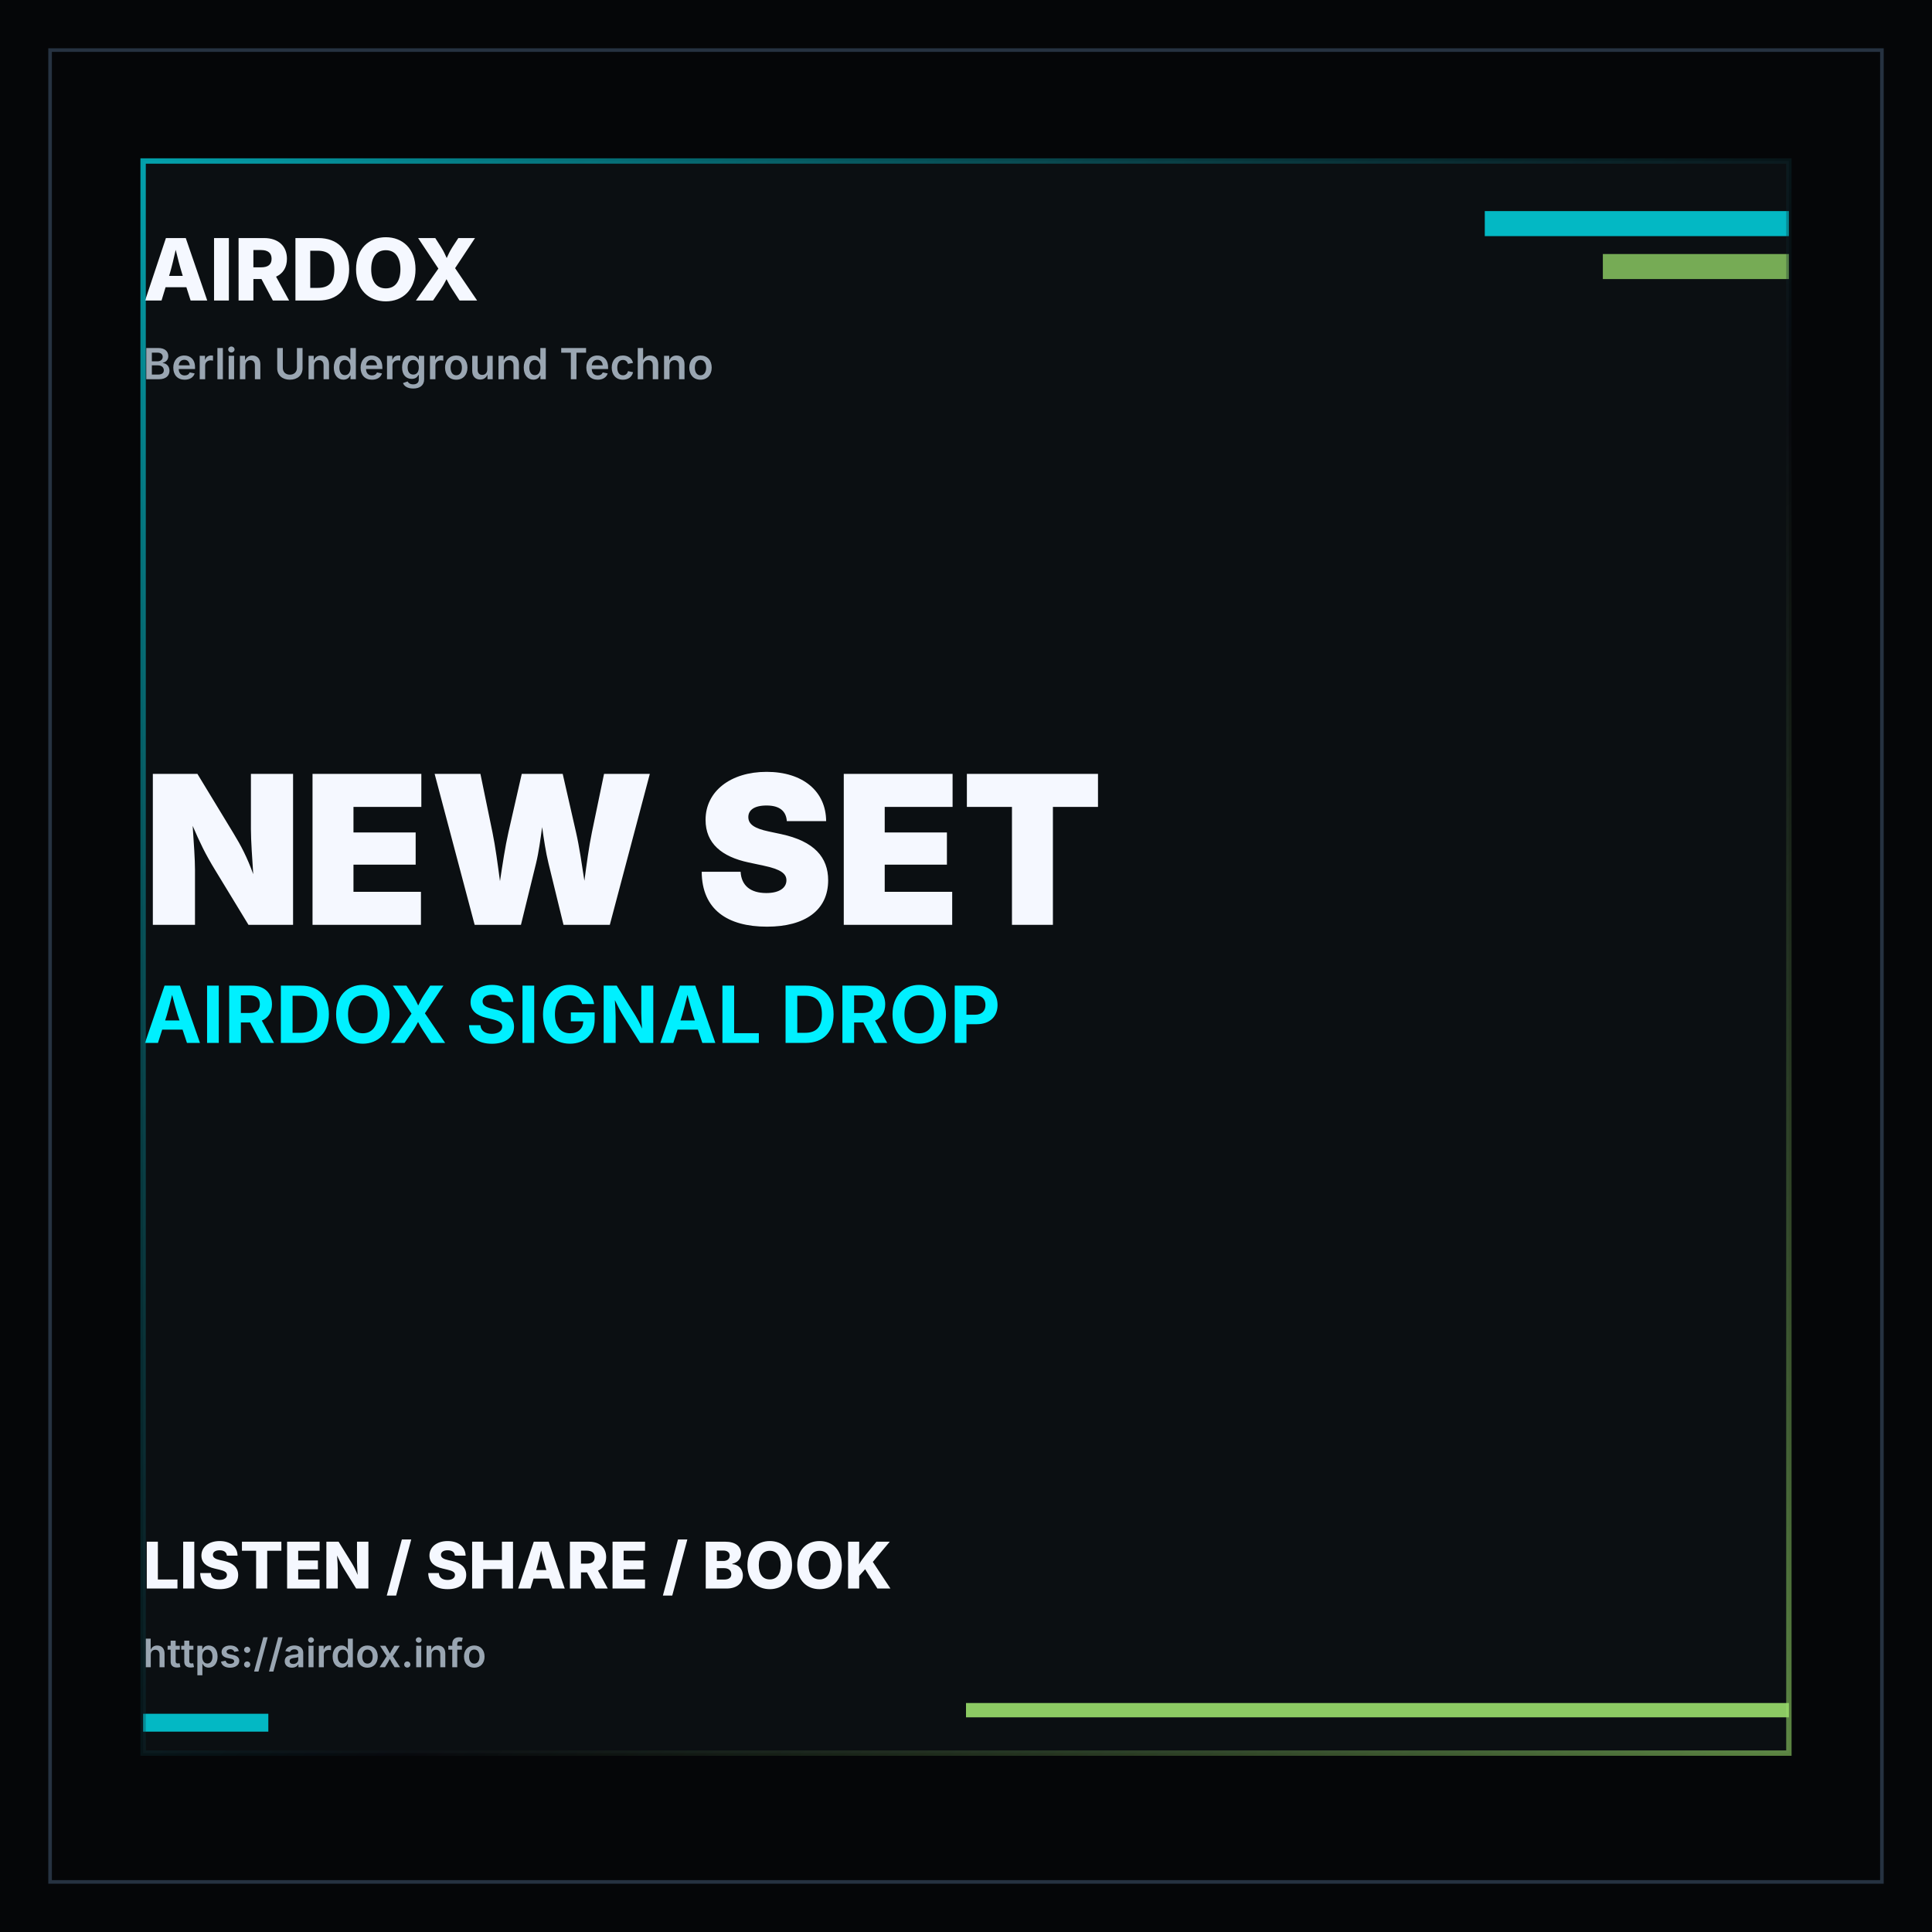
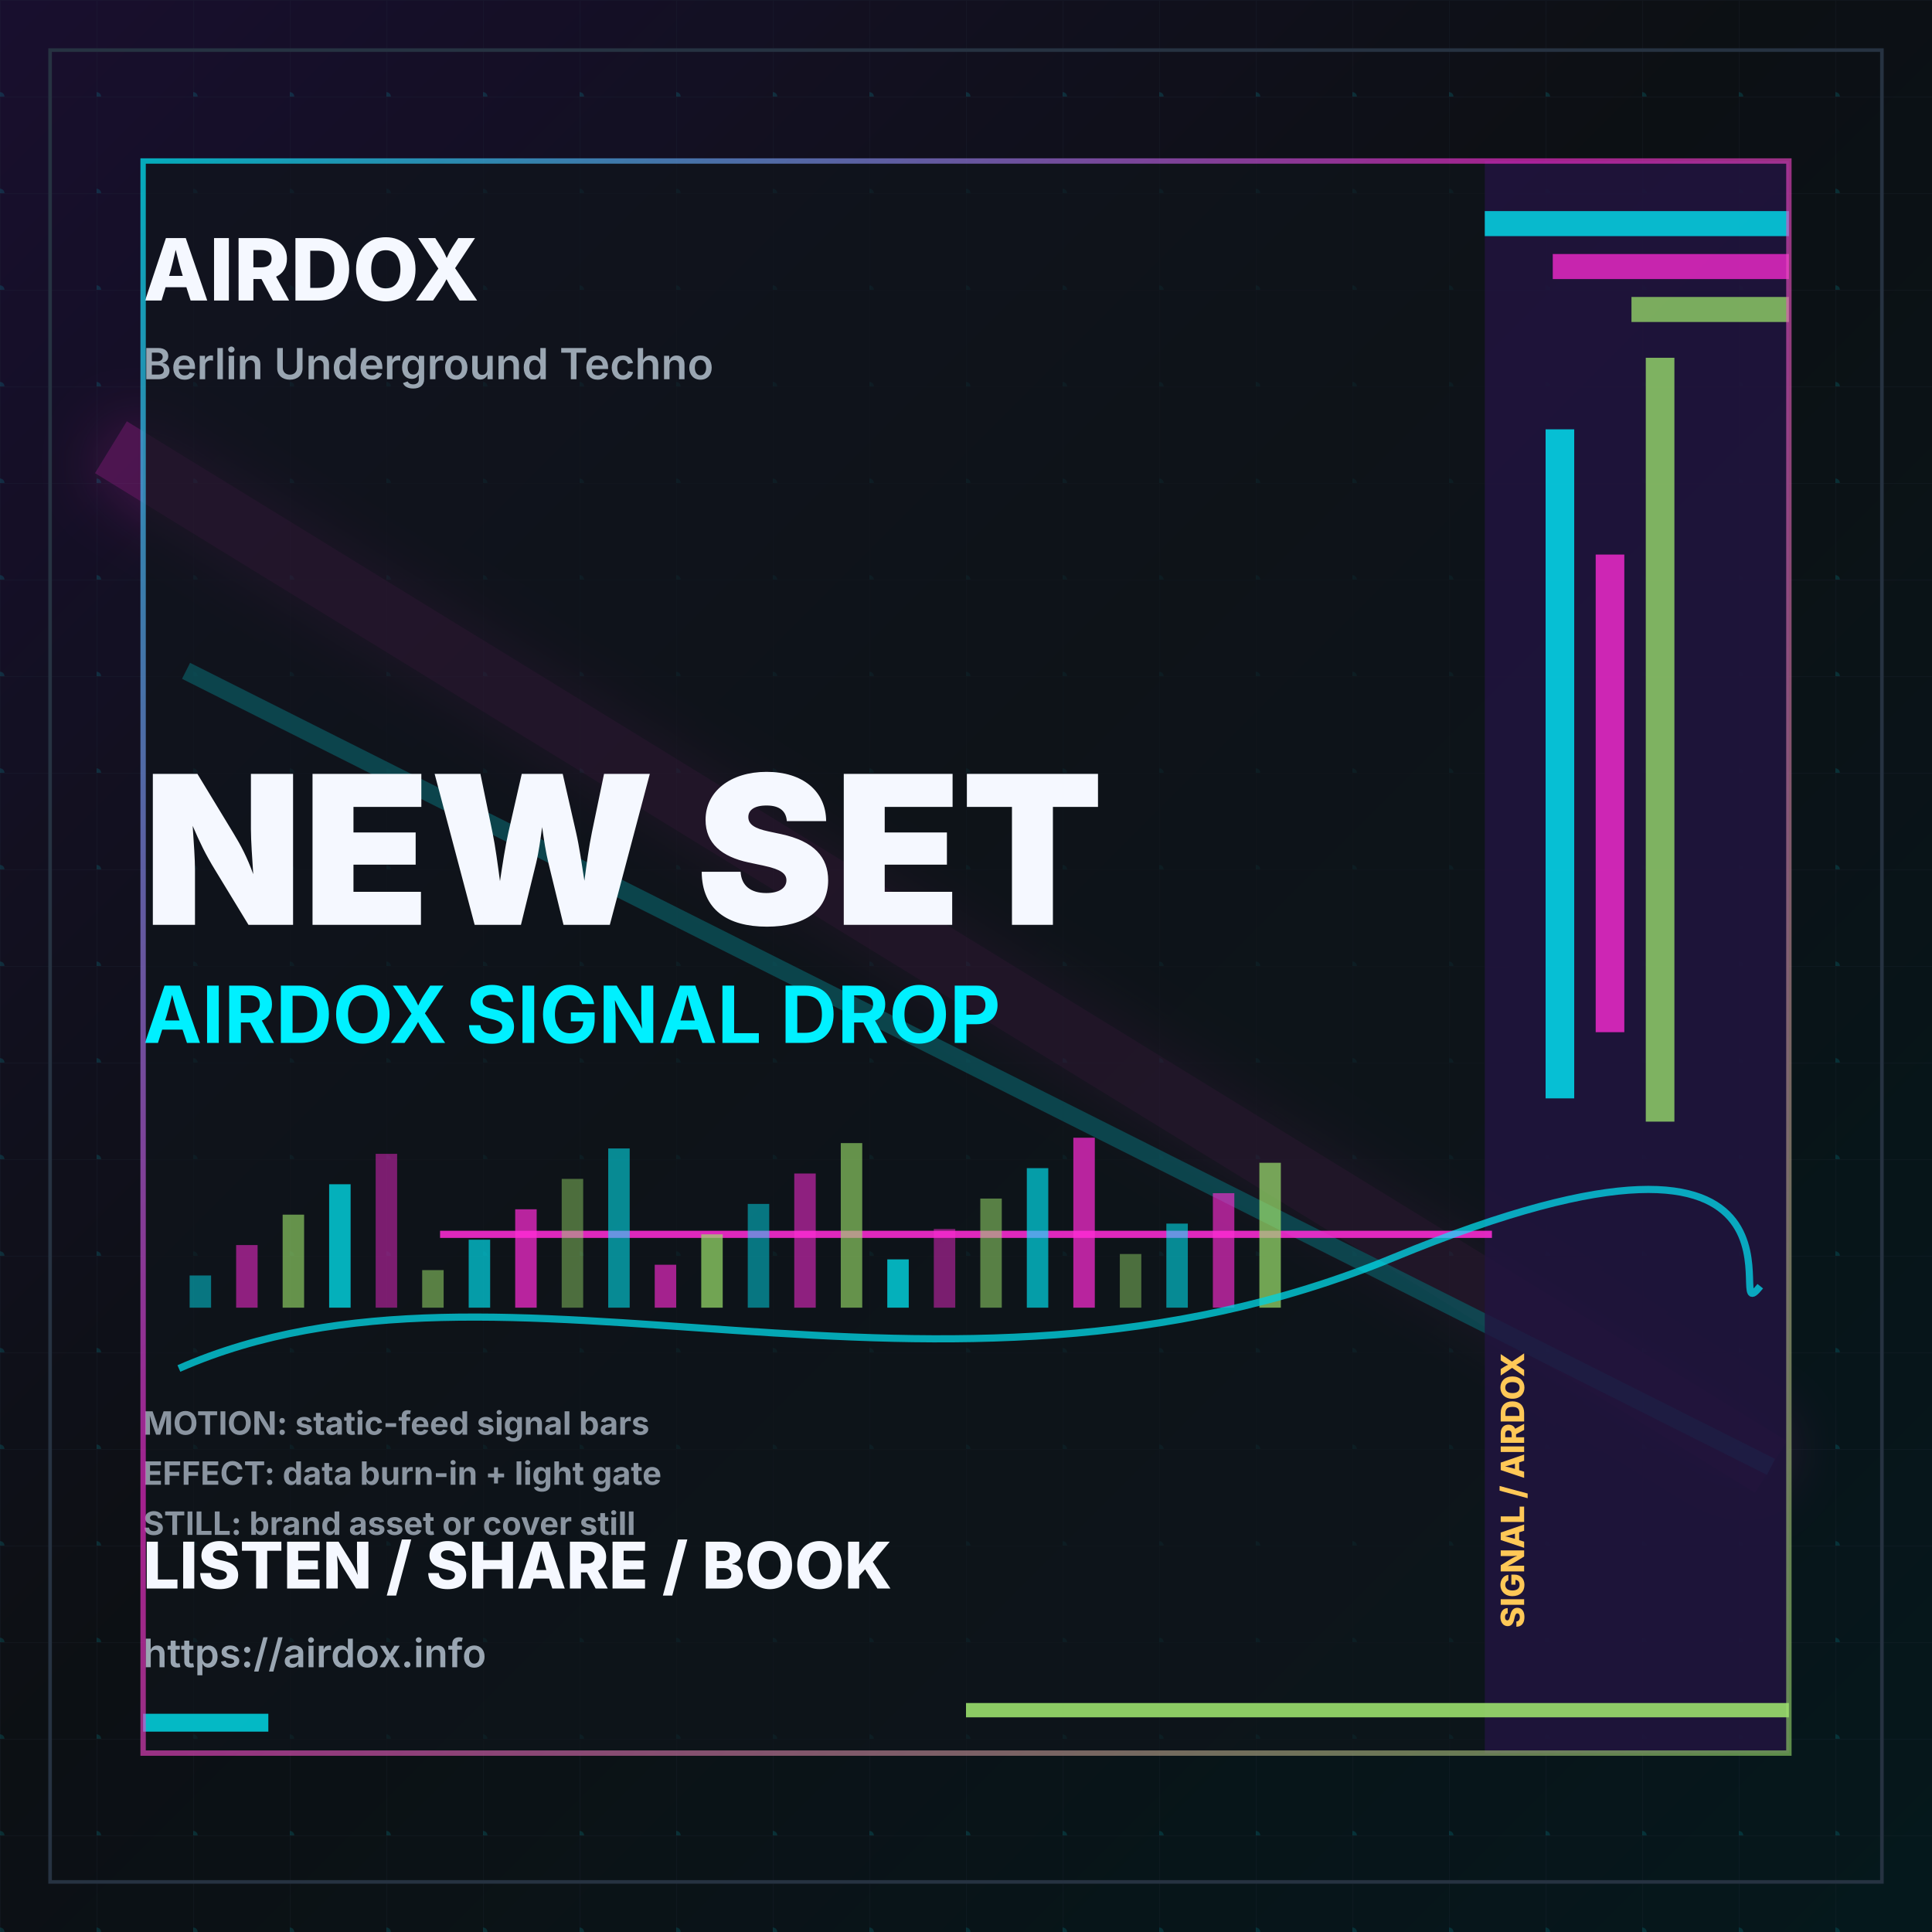
<svg xmlns="http://www.w3.org/2000/svg" width="1080" height="1080" viewBox="0 0 1080 1080" role="img" aria-label="AIRDOX NEW SET">
  <defs>
+     <linearGradient id="stageWash" x1="0" x2="1" y1="0" y2="1">
+       <stop offset="0" stop-color="#21133f" stop-opacity="0.95" />
+       <stop offset="0.45" stop-color="#0f141a" stop-opacity="0.96" />
+       <stop offset="1" stop-color="#061f25" stop-opacity="0.98" />
+     </linearGradient>
    <linearGradient id="edgeGlow" x1="0" x2="1" y1="0" y2="1">
-       <stop offset="0" stop-color="#00f0ff" stop-opacity="0.9" />
-       <stop offset="0.58" stop-color="#0f141a" stop-opacity="0.4" />
-       <stop offset="1" stop-color="#9adf6b" stop-opacity="0.8" />
+       <stop offset="0" stop-color="#00f0ff" stop-opacity="0.95" />
+       <stop offset="0.42" stop-color="#ff2bd6" stop-opacity="0.86" />
+       <stop offset="1" stop-color="#9adf6b" stop-opacity="0.82" />
    </linearGradient>
+     <pattern id="signalGrid" width="54" height="54" patternUnits="userSpaceOnUse">
+       <path d="M54 0H0V54" fill="none" stroke="#263241" stroke-width="1" opacity="0.55" />
+       <circle cx="0" cy="54" r="2.5" fill="#00f0ff" opacity="0.38" />
+     </pattern>
    <filter id="softGlow" x="-20%" y="-20%" width="140%" height="140%">
      <feGaussianBlur stdDeviation="18" result="blur" />
      <feMerge>
        <feMergeNode in="blur" />
        <feMergeNode in="SourceGraphic" />
      </feMerge>
    </filter>
  </defs>
  <rect width="100%" height="100%" fill="#050608" />
+   <rect width="100%" height="100%" fill="url(#stageWash)" opacity="0.72" />
+   <rect width="100%" height="100%" fill="url(#signalGrid)" opacity="0.34" />
  <rect x="28" y="28" width="1024" height="1024" fill="none" stroke="#263241" stroke-width="2" />
-   <rect x="80" y="90" width="920" height="890" fill="#0f141a" opacity="0.58" />
-   <path d="M80 106 H586" stroke="#00f0ff" stroke-width="10" filter="url(#softGlow)" />
+   <path d="M62 250 L990 820" stroke="#ff2bd6" stroke-width="34" opacity="0.24" filter="url(#softGlow)" />
+   <path d="M104 375 L990 820" stroke="#00f0ff" stroke-width="10" opacity="0.68" />
+   <rect x="80" y="90" width="920" height="890" fill="#0f141a" opacity="0.68" />
+   <rect x="830" y="90" width="170" height="890" fill="#21133f" opacity="0.82" />
+   <path d="M80 106 H485" stroke="#00f0ff" stroke-width="10" filter="url(#softGlow)" />
+   <path d="M246 690 H834" stroke="#ff2bd6" stroke-width="4" opacity="0.86" />
  <path d="M540 956 H1000" stroke="#9adf6b" stroke-width="8" opacity="0.9" />
+   <g opacity="0.78">
+     <rect x="864" y="240" width="16" height="374" fill="#00f0ff" />
+     <rect x="892" y="310" width="16" height="267" fill="#ff2bd6" />
+     <rect x="920" y="200" width="16" height="427" fill="#9adf6b" />
+   </g>
+   <g opacity="0.86" aria-label="audio reactive equalizer direction">
+     <rect x="106" y="713" width="12" height="18" rx="0" fill="#00f0ff" opacity="0.52" />
+     <rect x="132" y="696" width="12" height="35" rx="0" fill="#ff2bd6" opacity="0.62" />
+     <rect x="158" y="679" width="12" height="52" rx="0" fill="#9adf6b" opacity="0.72" />
+     <rect x="184" y="662" width="12" height="69" rx="0" fill="#00f0ff" opacity="0.82" />
+     <rect x="210" y="645" width="12" height="86" rx="0" fill="#ff2bd6" opacity="0.52" />
+     <rect x="236" y="710" width="12" height="21" rx="0" fill="#9adf6b" opacity="0.62" />
+     <rect x="262" y="693" width="12" height="38" rx="0" fill="#00f0ff" opacity="0.72" />
+     <rect x="288" y="676" width="12" height="55" rx="0" fill="#ff2bd6" opacity="0.82" />
+     <rect x="314" y="659" width="12" height="72" rx="0" fill="#9adf6b" opacity="0.52" />
+     <rect x="340" y="642" width="12" height="89" rx="0" fill="#00f0ff" opacity="0.62" />
+     <rect x="366" y="707" width="12" height="24" rx="0" fill="#ff2bd6" opacity="0.72" />
+     <rect x="392" y="690" width="12" height="41" rx="0" fill="#9adf6b" opacity="0.82" />
+     <rect x="418" y="673" width="12" height="58" rx="0" fill="#00f0ff" opacity="0.52" />
+     <rect x="444" y="656" width="12" height="75" rx="0" fill="#ff2bd6" opacity="0.62" />
+     <rect x="470" y="639" width="12" height="92" rx="0" fill="#9adf6b" opacity="0.72" />
+     <rect x="496" y="704" width="12" height="27" rx="0" fill="#00f0ff" opacity="0.82" />
+     <rect x="522" y="687" width="12" height="44" rx="0" fill="#ff2bd6" opacity="0.52" />
+     <rect x="548" y="670" width="12" height="61" rx="0" fill="#9adf6b" opacity="0.62" />
+     <rect x="574" y="653" width="12" height="78" rx="0" fill="#00f0ff" opacity="0.72" />
+     <rect x="600" y="636" width="12" height="95" rx="0" fill="#ff2bd6" opacity="0.82" />
+     <rect x="626" y="701" width="12" height="30" rx="0" fill="#9adf6b" opacity="0.52" />
+     <rect x="652" y="684" width="12" height="47" rx="0" fill="#00f0ff" opacity="0.62" />
+     <rect x="678" y="667" width="12" height="64" rx="0" fill="#ff2bd6" opacity="0.72" />
+     <rect x="704" y="650" width="12" height="81" rx="0" fill="#9adf6b" opacity="0.82" />
+     <path d="M100 765 C282 685, 522 809, 779 703 S960 749, 984 719" fill="none" stroke="#00f0ff" stroke-width="4" opacity="0.78" />
+   </g>
  <g font-family="Inter, Arial, sans-serif" fill="#f5f8ff">
    <text x="80" y="168" font-size="48" font-weight="800" letter-spacing="0">AIRDOX</text>
    <text x="80" y="212" font-size="24" font-weight="600" fill="#9aa6b2" letter-spacing="0">Berlin Underground Techno</text>
    <text x="80" y="517" font-size="116" font-weight="900" letter-spacing="0">NEW SET</text>
    <text x="80" y="583" font-size="44" font-weight="700" fill="#00f0ff" letter-spacing="0">AIRDOX SIGNAL DROP</text>
    <text x="80" y="888" font-size="36" font-weight="800" fill="#f5f8ff" letter-spacing="0">LISTEN / SHARE / BOOK</text>
    <text x="80" y="932" font-size="22" font-weight="600" fill="#9aa6b2" letter-spacing="0">https://airdox.info</text>
  </g>
+   <g font-family="Inter, Arial, sans-serif" font-size="18" font-weight="700" letter-spacing="0" fill="#9aa6b2" opacity="0.88">
+     <text x="80" y="802">MOTION: static-feed signal bars</text>
+     <text x="80" y="830">EFFECT: data burn-in + light gate</text>
+     <text x="80" y="858">STILL: brand asset or cover still</text>
+   </g>
  <g opacity="0.75">
    <rect x="830" y="118" width="170" height="14" fill="#00f0ff" />
-     <rect x="896" y="142" width="104" height="14" fill="#9adf6b" />
+     <rect x="868" y="142" width="132" height="14" fill="#ff2bd6" />
+     <rect x="912" y="166" width="88" height="14" fill="#9adf6b" />
    <rect x="80" y="958" width="70" height="10" fill="#00f0ff" />
  </g>
+   <text x="852" y="910" transform="rotate(-90 852 910)" font-family="Inter, Arial, sans-serif" font-size="18" font-weight="800" fill="#ffc857" letter-spacing="0">SIGNAL / AIRDOX</text>
  <rect x="80" y="90" width="920" height="890" fill="none" stroke="url(#edgeGlow)" stroke-width="3" opacity="0.72" />
</svg>
